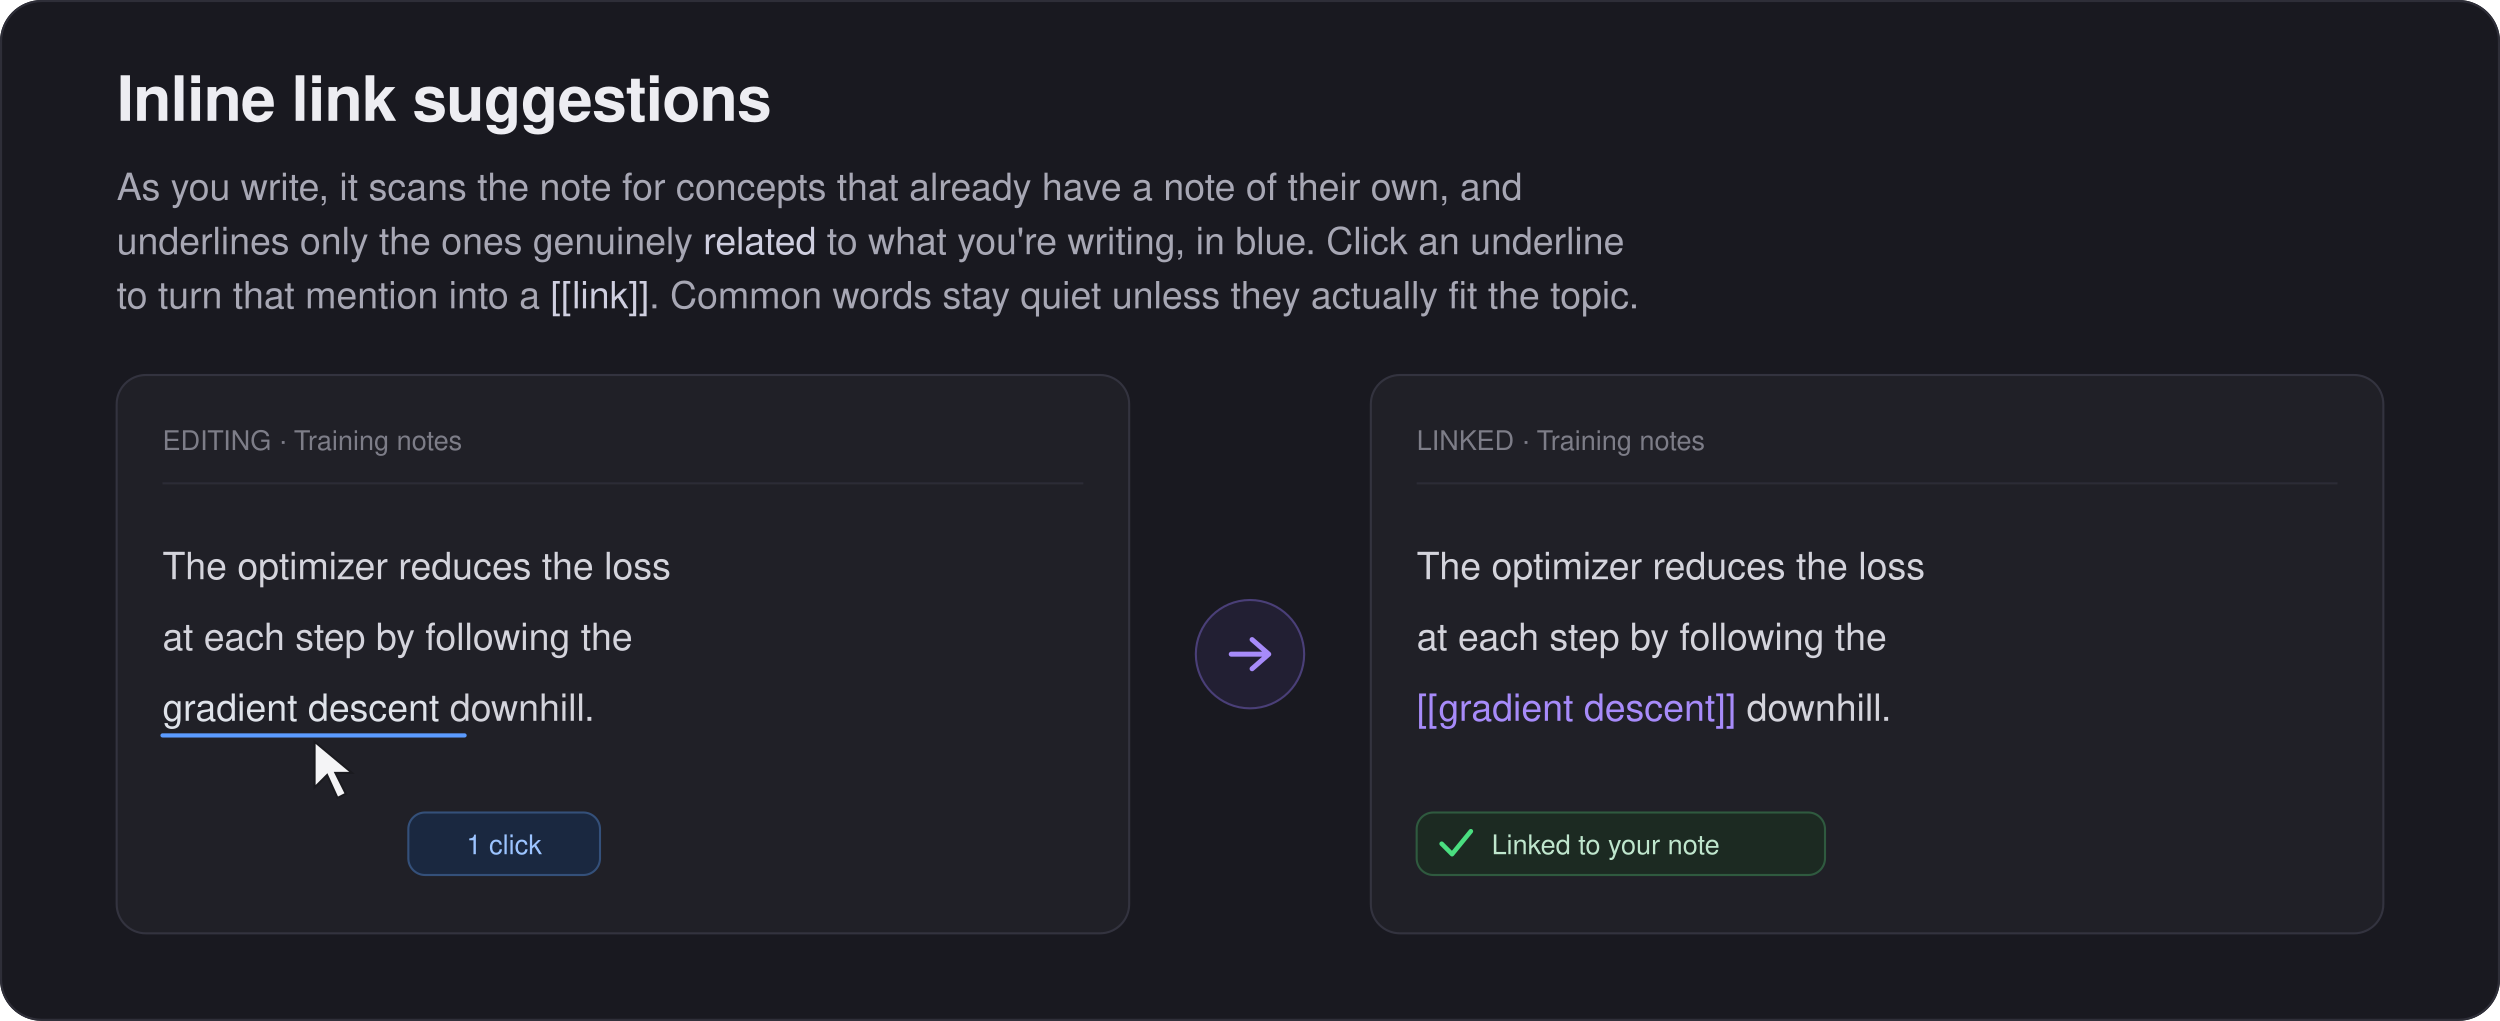
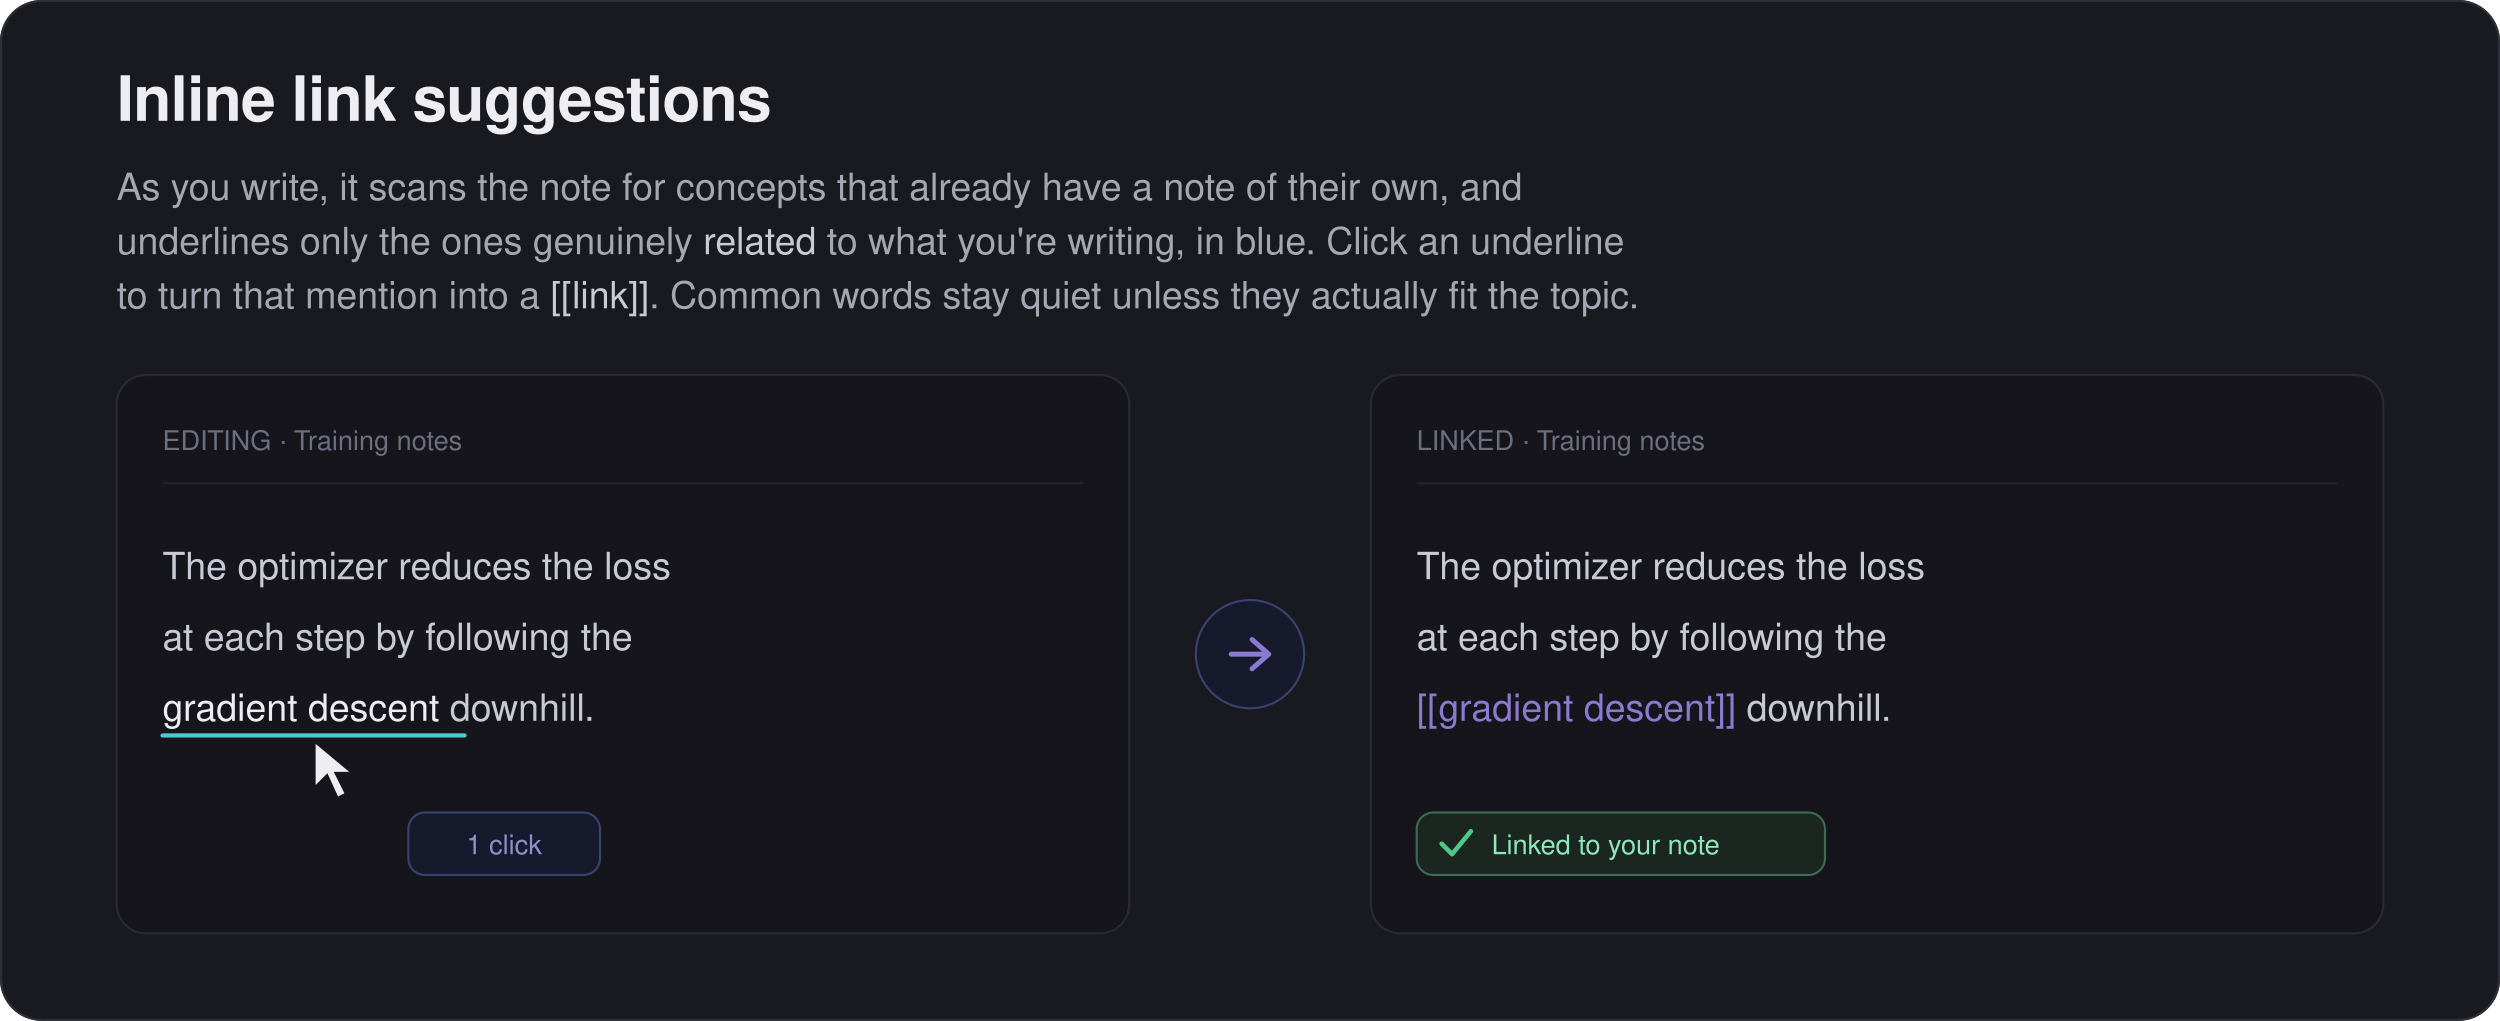
<svg xmlns="http://www.w3.org/2000/svg" viewBox="0 0 1200 490" font-family="-apple-system, BlinkMacSystemFont, 'Segoe UI', Helvetica, Arial, sans-serif">
  <rect width="1200" height="490" rx="20" fill="#191920" />
  <rect x="0.5" y="0.5" width="1199" height="489" rx="19.5" fill="none" stroke="#2e2e38" stroke-width="1" />
  <text x="56" y="58" fill="#ededf2" font-size="30" font-weight="600" letter-spacing="-0.4">Inline link suggestions</text>
  <text x="56" y="96" fill="#a7a7b4" font-size="18">As you write, it scans the note for concepts that already have a note of their own, and</text>
-   <text x="56" y="122" fill="#a7a7b4" font-size="18">underlines only the ones genuinely <tspan fill="#cfcfe0" font-weight="500">related</tspan> to what you're writing, in blue. Click an underline</text>
-   <text x="56" y="148" fill="#a7a7b4" font-size="18">to turn that mention into a <tspan fill="#cfcfe0" font-weight="500">[[link]]</tspan>. Common words stay quiet unless they actually fit the topic.</text>
+   <text x="56" y="122" fill="#a7a7b4" font-size="18">underlines only the ones genuinely <tspan fill="#c8cbd6" font-weight="500">related</tspan> to what you're writing, in blue. Click an underline</text>
+   <text x="56" y="148" fill="#a7a7b4" font-size="18">to turn that mention into a <tspan fill="#c8cbd6" font-weight="500">[[link]]</tspan>. Common words stay quiet unless they actually fit the topic.</text>
  <g transform="translate(56,180)">
-     <rect x="0" y="0" width="486" height="268" rx="14" fill="#202027" stroke="#33333f" stroke-width="1" />
-     <text x="22" y="36" fill="#7d7d88" font-size="13" font-weight="500">EDITING · Training notes</text>
-     <line x1="22" y1="52" x2="464" y2="52" stroke="#2c2c36" stroke-width="1" />
-     <text x="22" y="98" fill="#d4d4dc" font-size="18">The optimizer reduces the loss</text>
-     <text x="22" y="132" fill="#d4d4dc" font-size="18">at each step by following the</text>
-     <text x="22" y="166" fill="#d4d4dc" font-size="18">
-       <tspan fill="#dfe3ea">gradient descent</tspan> downhill.</text>
-     <line x1="22" y1="173" x2="167" y2="173" stroke="#5b9bff" stroke-width="2" stroke-linecap="round" />
+     <rect x="0" y="0" width="486" height="268" rx="14" fill="#15151b" stroke="#2a2a34" stroke-width="1" />
+     <text x="22" y="36" fill="#6b7080" font-size="13" font-weight="500">EDITING · Training notes</text>
+     <line x1="22" y1="52" x2="464" y2="52" stroke="#23232d" stroke-width="1" />
+     <text x="22" y="98" fill="#c8cbd6" font-size="18">The optimizer reduces the loss</text>
+     <text x="22" y="132" fill="#c8cbd6" font-size="18">at each step by following the</text>
+     <text x="22" y="166" fill="#c8cbd6" font-size="18">
+       <tspan fill="#ededf2">gradient descent</tspan> downhill.</text>
+     <line x1="22" y1="173" x2="167" y2="173" stroke="#52c8d0" stroke-width="2" stroke-linecap="round" />
    <g transform="translate(95,176)">
-       <path d="M0 0 L0 22 L6 16 L11 27 L15 25 L10 15 L18 15 Z" fill="#f4f4f6" stroke="#1a1a1f" stroke-width="1" />
+       <path d="M0 0 L0 22 L6 16 L11 27 L15 25 L10 15 L18 15 Z" fill="#ededf2" stroke="#15151b" stroke-width="1" />
    </g>
    <g transform="translate(140,210)">
-       <rect x="0" y="0" width="92" height="30" rx="8" fill="#1a2840" stroke="#34507a" stroke-width="1" />
-       <text x="46" y="20" fill="#9cc4ff" font-size="13" text-anchor="middle">1 click</text>
+       <rect x="0" y="0" width="92" height="30" rx="8" fill="#171a2c" stroke="#3a4270" stroke-width="1" />
+       <text x="46" y="20" fill="#8a93c8" font-size="13" text-anchor="middle">1 click</text>
    </g>
  </g>
  <g transform="translate(600,314)">
-     <circle cx="0" cy="0" r="26" fill="#221f33" stroke="#4a3f78" stroke-width="1" />
-     <path d="M-9 0 H7 M1 -7 L9 0 L1 7" fill="none" stroke="#a78bfa" stroke-width="2.4" stroke-linecap="round" stroke-linejoin="round" />
+     <circle cx="0" cy="0" r="26" fill="#171a2c" stroke="#3a4270" stroke-width="1" />
+     <path d="M-9 0 H7 M1 -7 L9 0 L1 7" fill="none" stroke="#8a7ad0" stroke-width="2.4" stroke-linecap="round" stroke-linejoin="round" />
  </g>
  <g transform="translate(658,180)">
-     <rect x="0" y="0" width="486" height="268" rx="14" fill="#202027" stroke="#33333f" stroke-width="1" />
-     <text x="22" y="36" fill="#7d7d88" font-size="13" font-weight="500">LINKED · Training notes</text>
-     <line x1="22" y1="52" x2="464" y2="52" stroke="#2c2c36" stroke-width="1" />
-     <text x="22" y="98" fill="#d4d4dc" font-size="18">The optimizer reduces the loss</text>
-     <text x="22" y="132" fill="#d4d4dc" font-size="18">at each step by following the</text>
-     <text x="22" y="166" fill="#d4d4dc" font-size="18">
-       <tspan fill="#a78bfa" font-weight="500">[[gradient descent]]</tspan> downhill.</text>
+     <rect x="0" y="0" width="486" height="268" rx="14" fill="#15151b" stroke="#2a2a34" stroke-width="1" />
+     <text x="22" y="36" fill="#6b7080" font-size="13" font-weight="500">LINKED · Training notes</text>
+     <line x1="22" y1="52" x2="464" y2="52" stroke="#23232d" stroke-width="1" />
+     <text x="22" y="98" fill="#c8cbd6" font-size="18">The optimizer reduces the loss</text>
+     <text x="22" y="132" fill="#c8cbd6" font-size="18">at each step by following the</text>
+     <text x="22" y="166" fill="#c8cbd6" font-size="18">
+       <tspan fill="#8a7ad0" font-weight="500">[[gradient descent]]</tspan> downhill.</text>
    <g transform="translate(22,210)">
-       <rect x="0" y="0" width="196" height="30" rx="8" fill="#1c2a22" stroke="#2f5a3f" stroke-width="1" />
-       <path d="M12 15 l5 5 l9 -11" fill="none" stroke="#4ade80" stroke-width="2.2" stroke-linecap="round" stroke-linejoin="round" />
-       <text x="36" y="20" fill="#bfe6cd" font-size="13">Linked to your note</text>
+       <rect x="0" y="0" width="196" height="30" rx="8" fill="#1c2620" stroke="#3f6b52" stroke-width="1" />
+       <path d="M12 15 l5 5 l9 -11" fill="none" stroke="#4fc98a" stroke-width="2.2" stroke-linecap="round" stroke-linejoin="round" />
+       <text x="36" y="20" fill="#8ee8ba" font-size="13">Linked to your note</text>
    </g>
  </g>
</svg>
